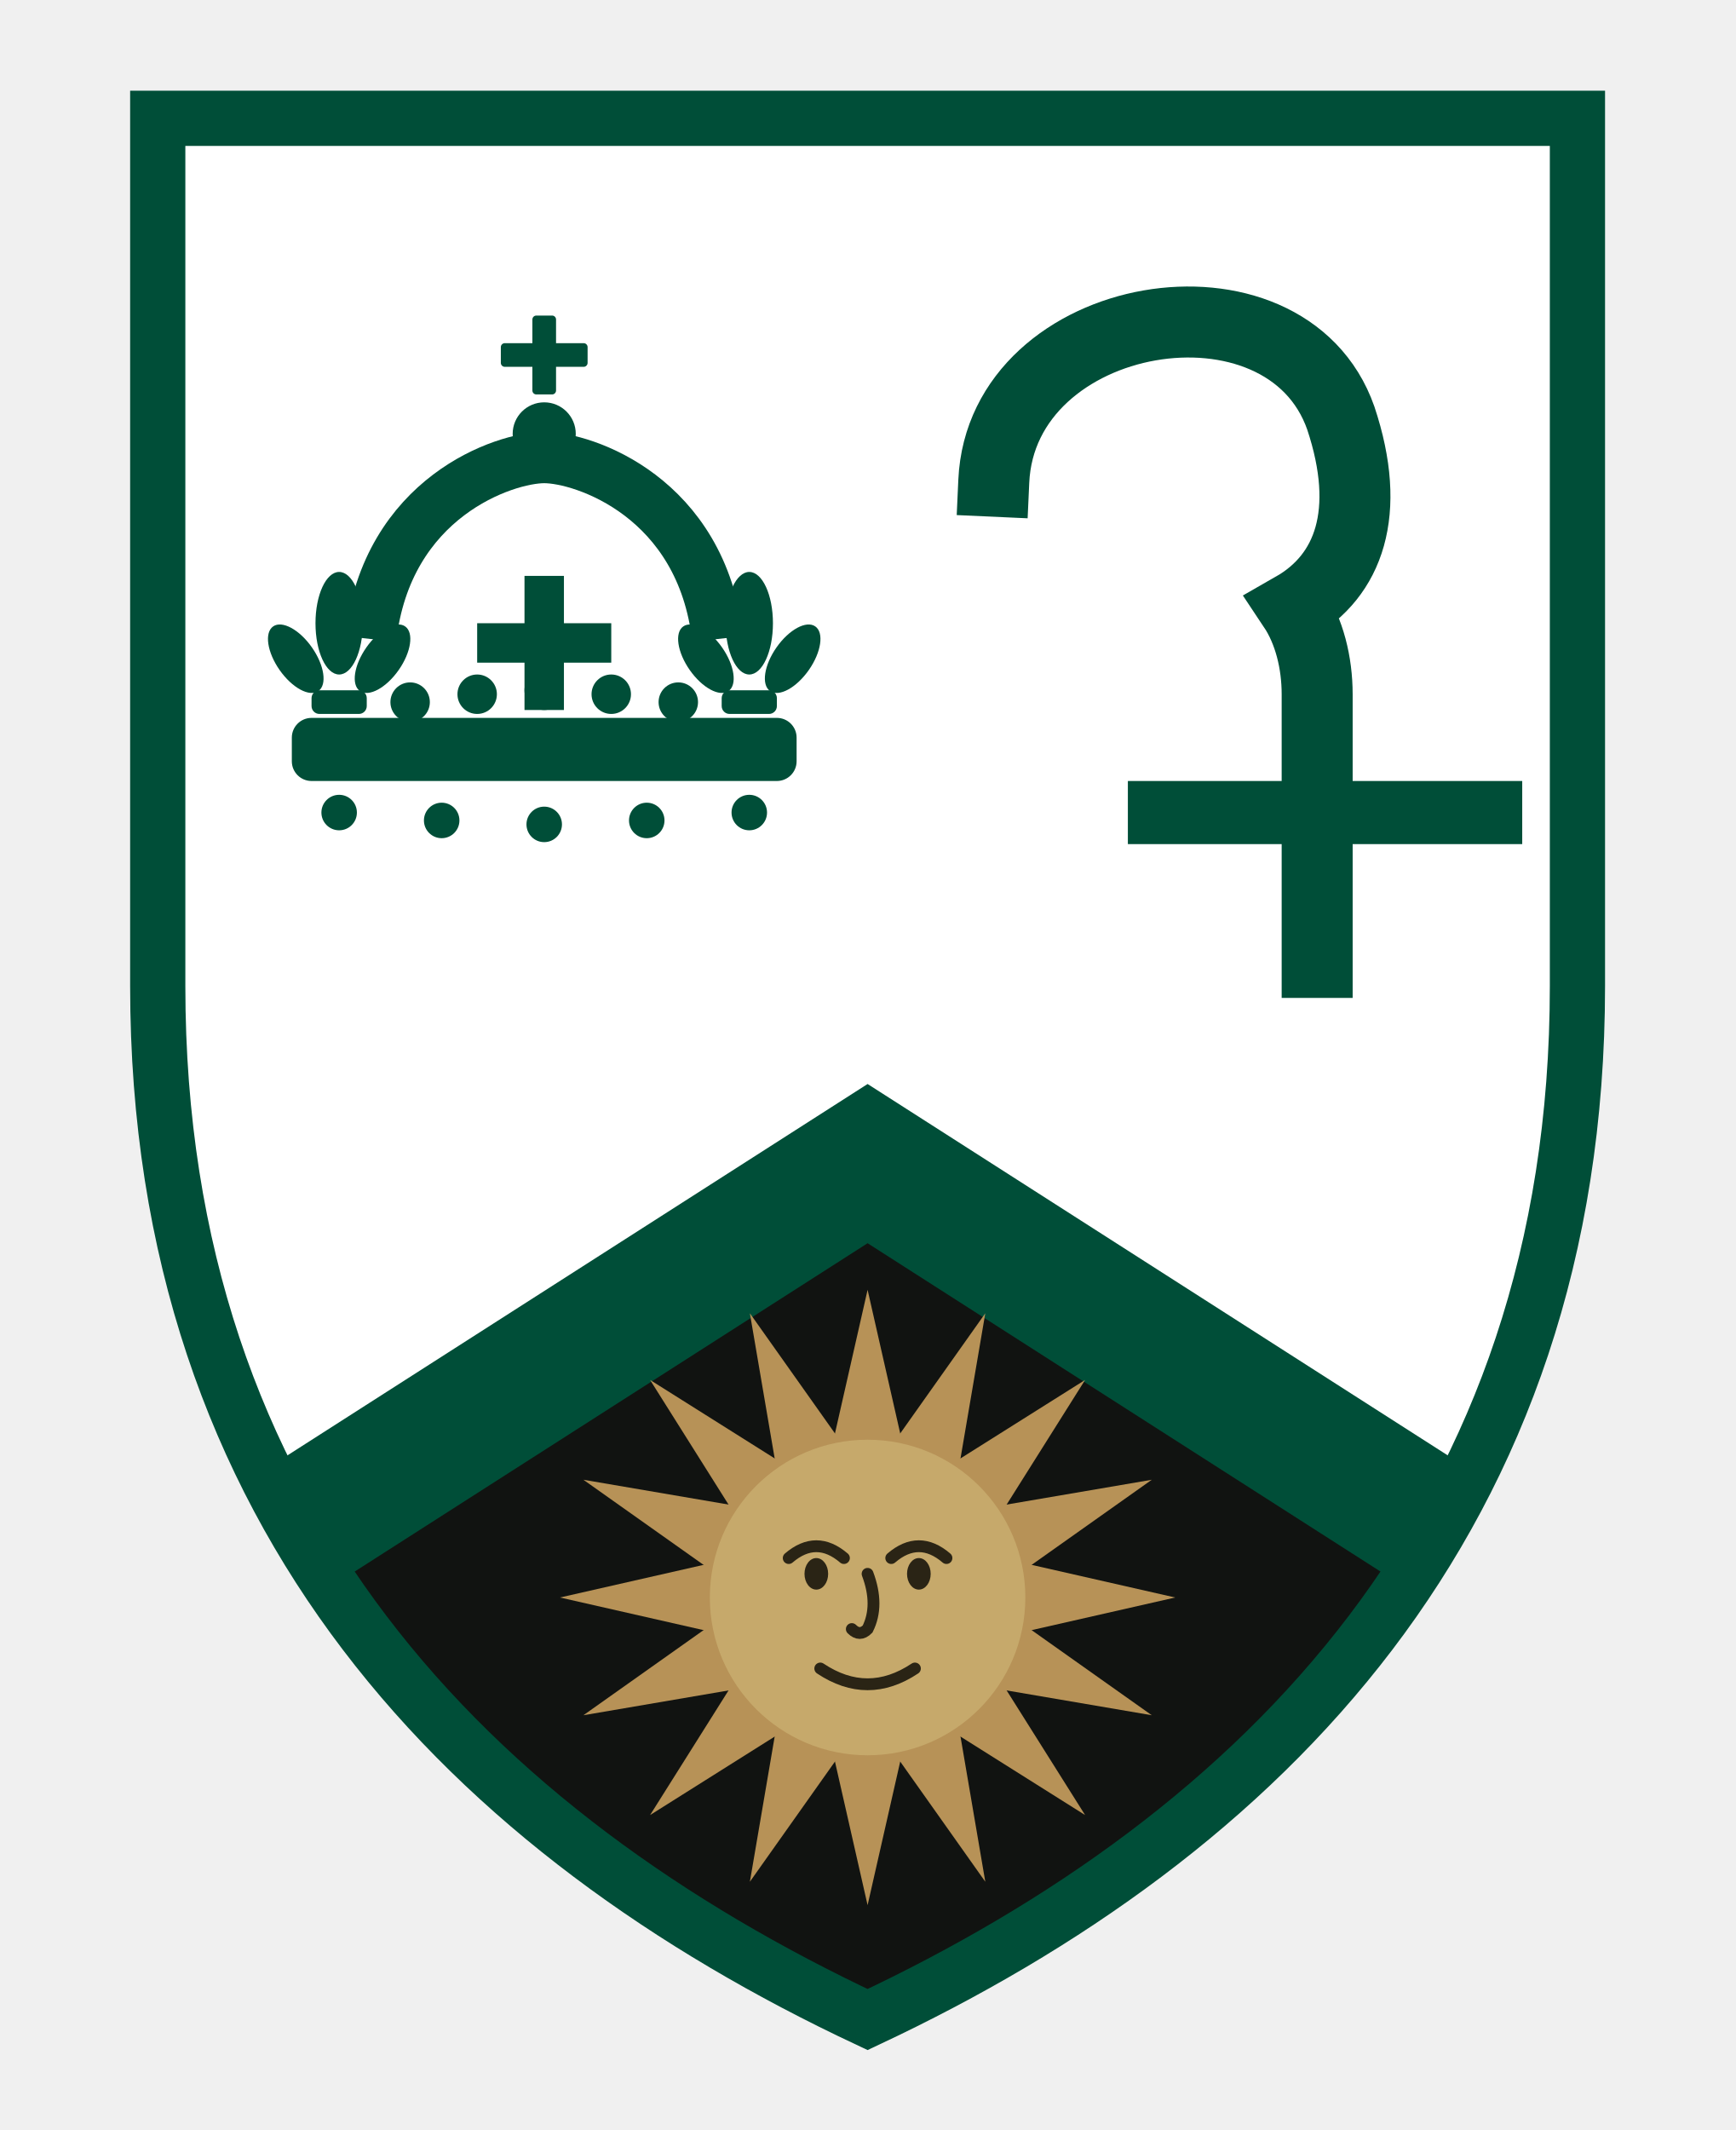
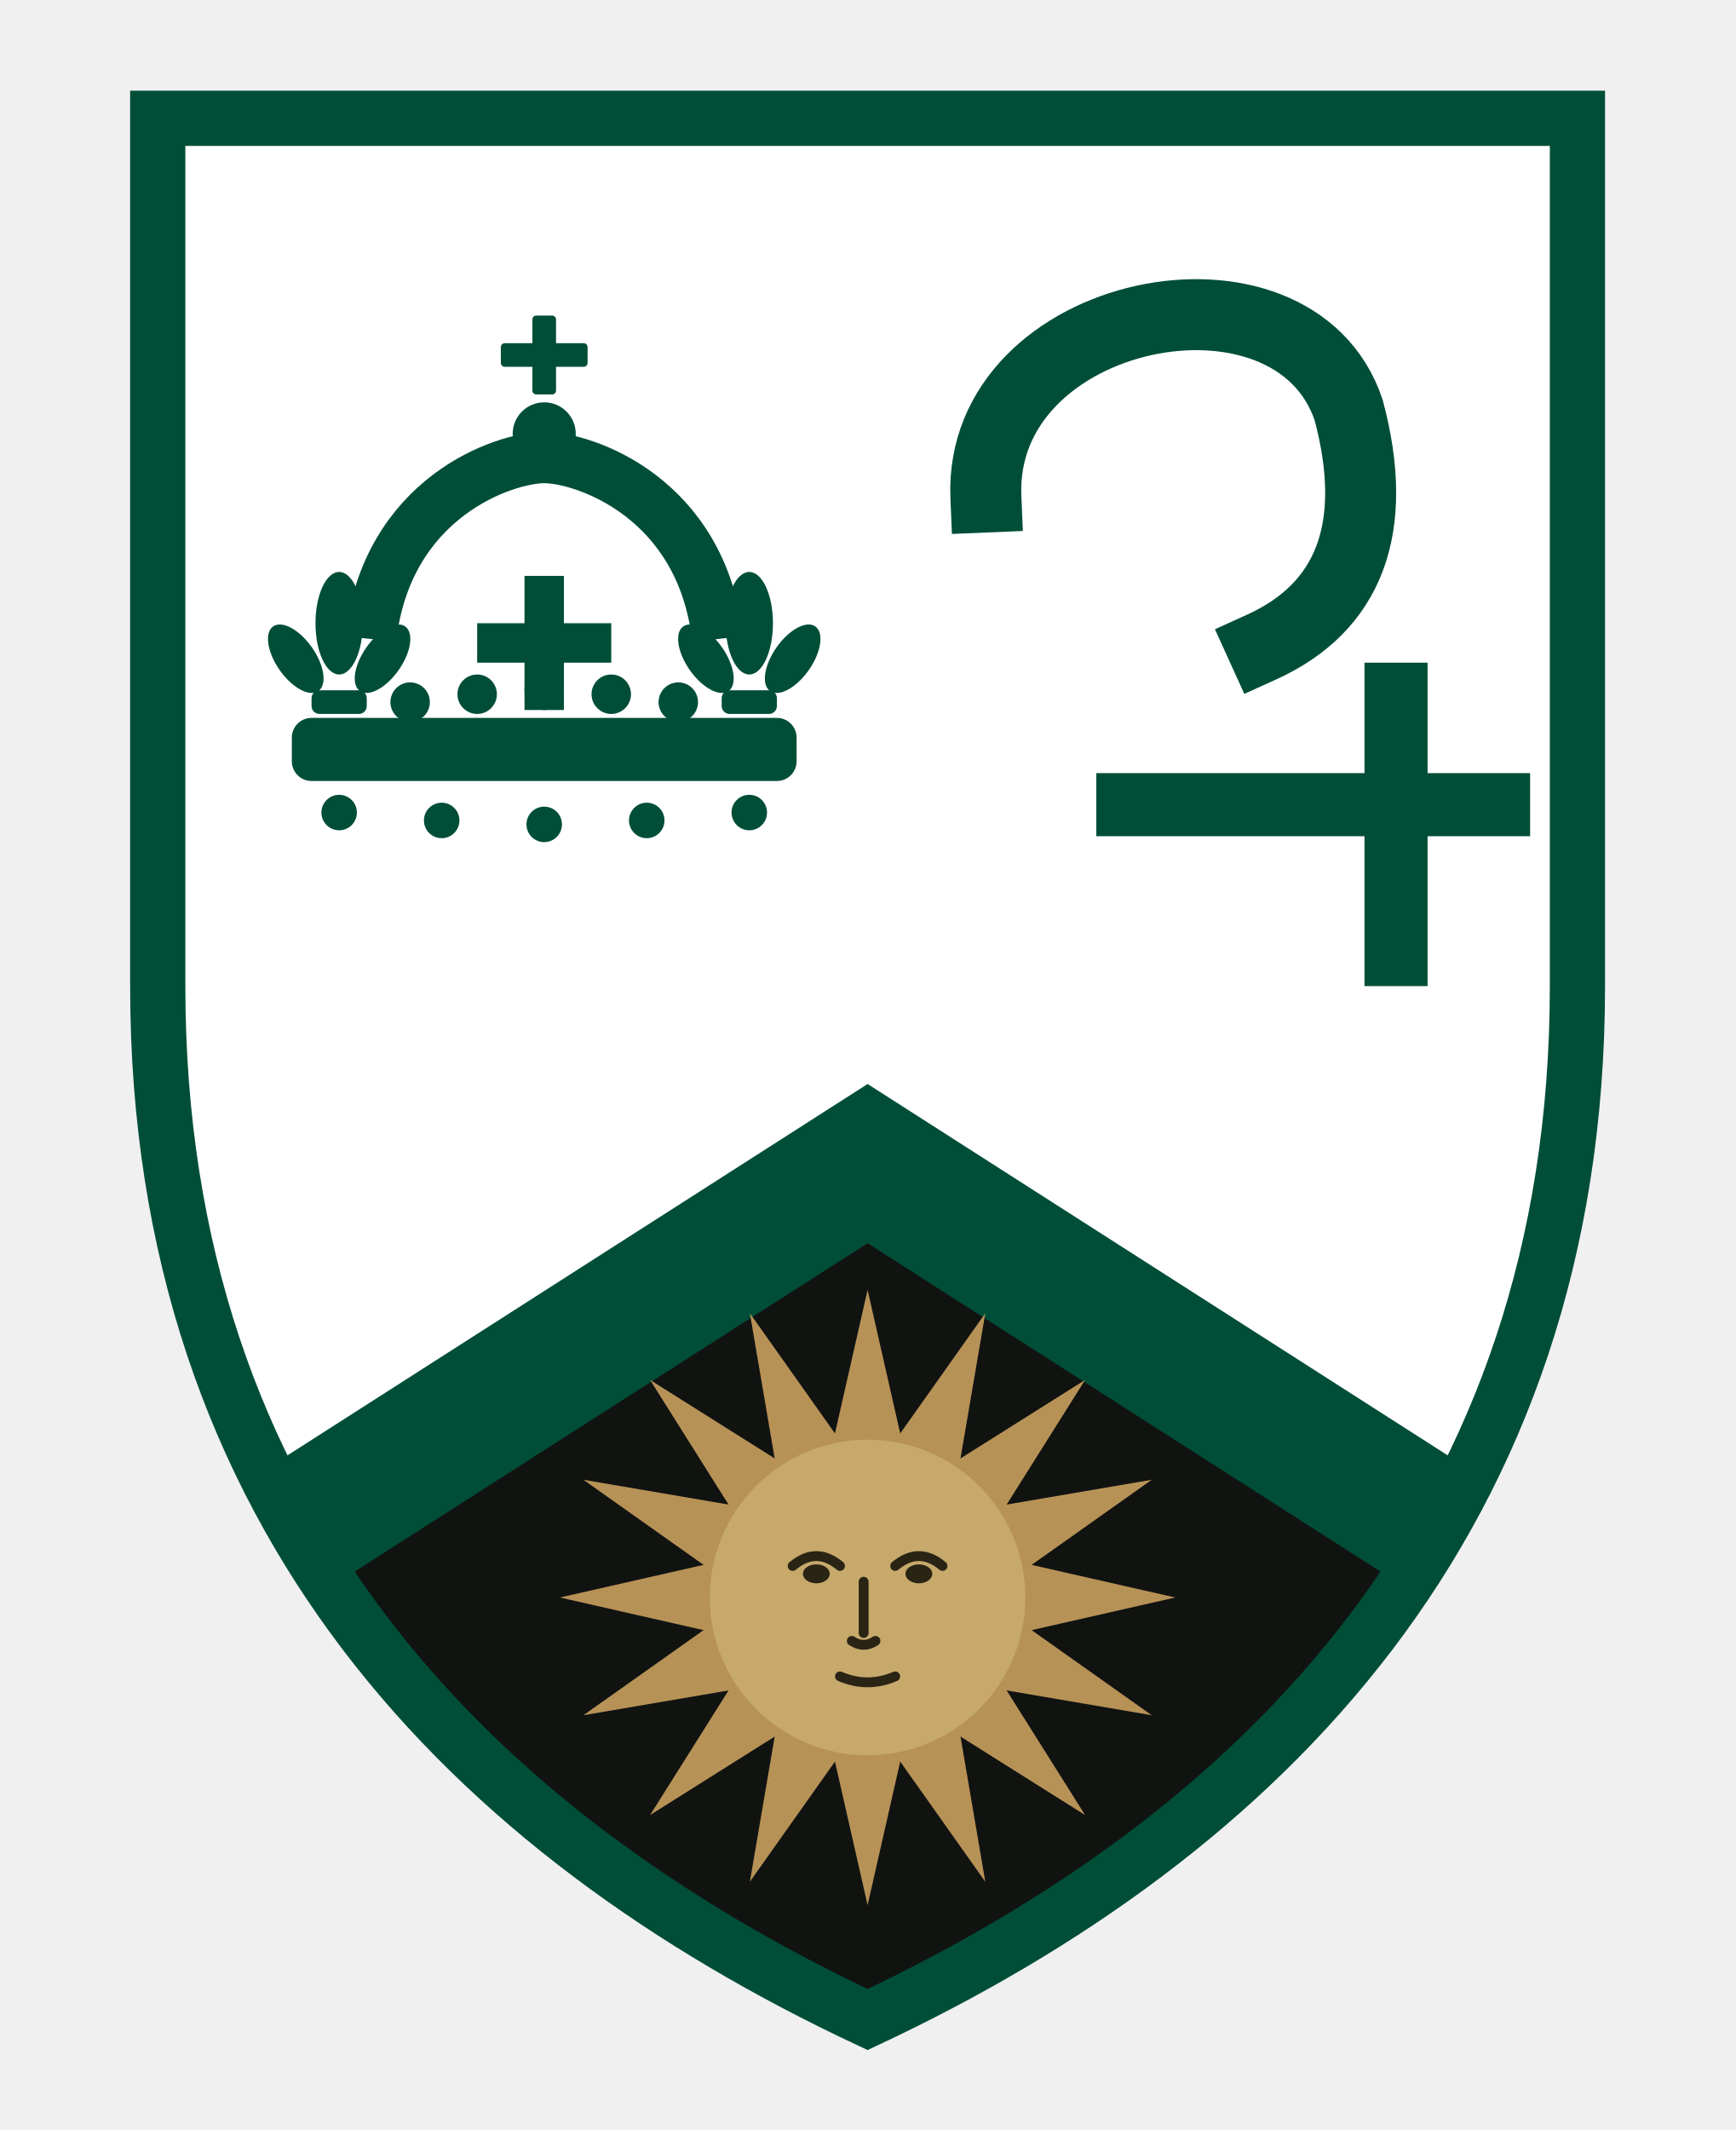
<svg xmlns="http://www.w3.org/2000/svg" viewBox="0 0 440 540" role="img" aria-label="Crest of The Economic Review at William &amp; Mary: a shield bearing a royal crown, a merchant's mark, and a gold sun on a black chevron field">
  <defs>
    <path id="shield" d="M 40 30 H 400 V 250 C 400 385 320 465 220 512 C 120 465 40 385 40 250 Z" />
    <clipPath id="shield-clip">
      <use href="#shield" />
    </clipPath>
    <polygon id="ray" points="0,-78 10,-34 -10,-34" />
  </defs>
  <use href="#shield" fill="#FFFFFF" />
  <g clip-path="url(#shield-clip)">
    <path d="M 220 302 L 470 448 L 470 560 L -30 560 L -30 448 Z" fill="#111311" />
    <path d="M -30 455 L 220 295 L 470 455" fill="none" stroke="#004E38" stroke-width="34" />
    <g transform="translate(220,405)">
      <g fill="#B79257">
        <use href="#ray" />
        <use href="#ray" transform="rotate(22.5)" />
        <use href="#ray" transform="rotate(45)" />
        <use href="#ray" transform="rotate(67.5)" />
        <use href="#ray" transform="rotate(90)" />
        <use href="#ray" transform="rotate(112.5)" />
        <use href="#ray" transform="rotate(135)" />
        <use href="#ray" transform="rotate(157.5)" />
        <use href="#ray" transform="rotate(180)" />
        <use href="#ray" transform="rotate(202.5)" />
        <use href="#ray" transform="rotate(225)" />
        <use href="#ray" transform="rotate(247.5)" />
        <use href="#ray" transform="rotate(270)" />
        <use href="#ray" transform="rotate(292.5)" />
        <use href="#ray" transform="rotate(315)" />
        <use href="#ray" transform="rotate(337.5)" />
      </g>
      <circle r="40" fill="#C6A96B" />
-       <g fill="none" stroke="#2A2415" stroke-width="3" stroke-linecap="round">
-         <path d="M -20 -10 Q -13 -16 -6 -10" />
-         <path d="M 6 -10 Q 13 -16 20 -10" />
-         <path d="M 0 -6 Q 3 2 0 8 Q -2 10 -4 8" />
-         <path d="M -12 18 Q 0 26 12 18" />
+       <g fill="none" stroke="#2A2415" stroke-width="2.5" stroke-linecap="round">
+         <path d="M -19 -8 Q -13 -13 -7 -8" />
+         <path d="M 7 -8 Q 13 -13 19 -8" />
+         <path d="M -1 -4 L -1 9 M -4 11 Q -1 13 2 11" />
+         <path d="M -7 20 Q 0 23 7 20" />
      </g>
-       <ellipse cx="-13" cy="-6" rx="3" ry="4" fill="#2A2415" />
-       <ellipse cx="13" cy="-6" rx="3" ry="4" fill="#2A2415" />
+       <ellipse cx="-13" cy="-6" rx="3.4" ry="2.4" fill="#2A2415" />
+       <ellipse cx="13" cy="-6" rx="3.4" ry="2.4" fill="#2A2415" />
    </g>
  </g>
  <use href="#shield" fill="none" stroke="#004E38" stroke-width="14" />
  <g transform="translate(138,148)" fill="#004E38">
    <path d="M -44 14 C -40 -22 -10 -32 0 -32 C 10 -32 40 -22 44 14" fill="none" stroke="#004E38" stroke-width="13" />
    <circle cx="0" cy="-38" r="8" />
    <rect x="-3" y="-68" width="6" height="20" rx="1" />
    <rect x="-11" y="-61" width="22" height="6" rx="1" />
    <path d="M -5 -2 L -5 10 L -17 10 L -17 20 L -5 20 L -5 32 L 5 32 L 5 20 L 17 20 L 17 10 L 5 10 L 5 -2 Z" />
    <g transform="translate(-52,10)">
      <ellipse cx="0" cy="0" rx="6" ry="13" />
      <ellipse cx="-11" cy="9" rx="5" ry="10" transform="rotate(-35 -11 9)" />
      <ellipse cx="11" cy="9" rx="5" ry="10" transform="rotate(35 11 9)" />
      <rect x="-7" y="17" width="14" height="6" rx="2" />
    </g>
    <g transform="translate(52,10)">
      <ellipse cx="0" cy="0" rx="6" ry="13" />
      <ellipse cx="-11" cy="9" rx="5" ry="10" transform="rotate(-35 -11 9)" />
      <ellipse cx="11" cy="9" rx="5" ry="10" transform="rotate(35 11 9)" />
      <rect x="-7" y="17" width="14" height="6" rx="2" />
    </g>
    <circle cx="-34" cy="30" r="5" />
    <circle cx="-17" cy="28" r="5" />
    <circle cx="0" cy="27" r="5" />
    <circle cx="17" cy="28" r="5" />
    <circle cx="34" cy="30" r="5" />
    <rect x="-64" y="34" width="128" height="16" rx="5" />
    <circle cx="-52" cy="58" r="4.5" />
    <circle cx="-26" cy="60" r="4.5" />
    <circle cx="0" cy="61" r="4.5" />
    <circle cx="26" cy="60" r="4.5" />
    <circle cx="52" cy="58" r="4.5" />
  </g>
  <g fill="none" stroke="#004E38" stroke-linecap="square" transform="translate(298,148)">
-     <path d="M -46 -26 C -44 -70 28 -82 42 -42 C 50 -18 44 -2 30 6 C 34 12 36 20 36 28 L 36 96" stroke-width="18" />
-     <path d="M -4 58 L 80 58" stroke-width="16" />
+     <path d="M -48 -22 C -50 -70 30 -86 44 -44 C 52 -14 44 6 22 16" stroke-width="18" />
+     <path d="M -12 56 L 82 56" stroke-width="16" />
+     <path d="M 56 28 L 56 94" stroke-width="16" />
  </g>
</svg>
